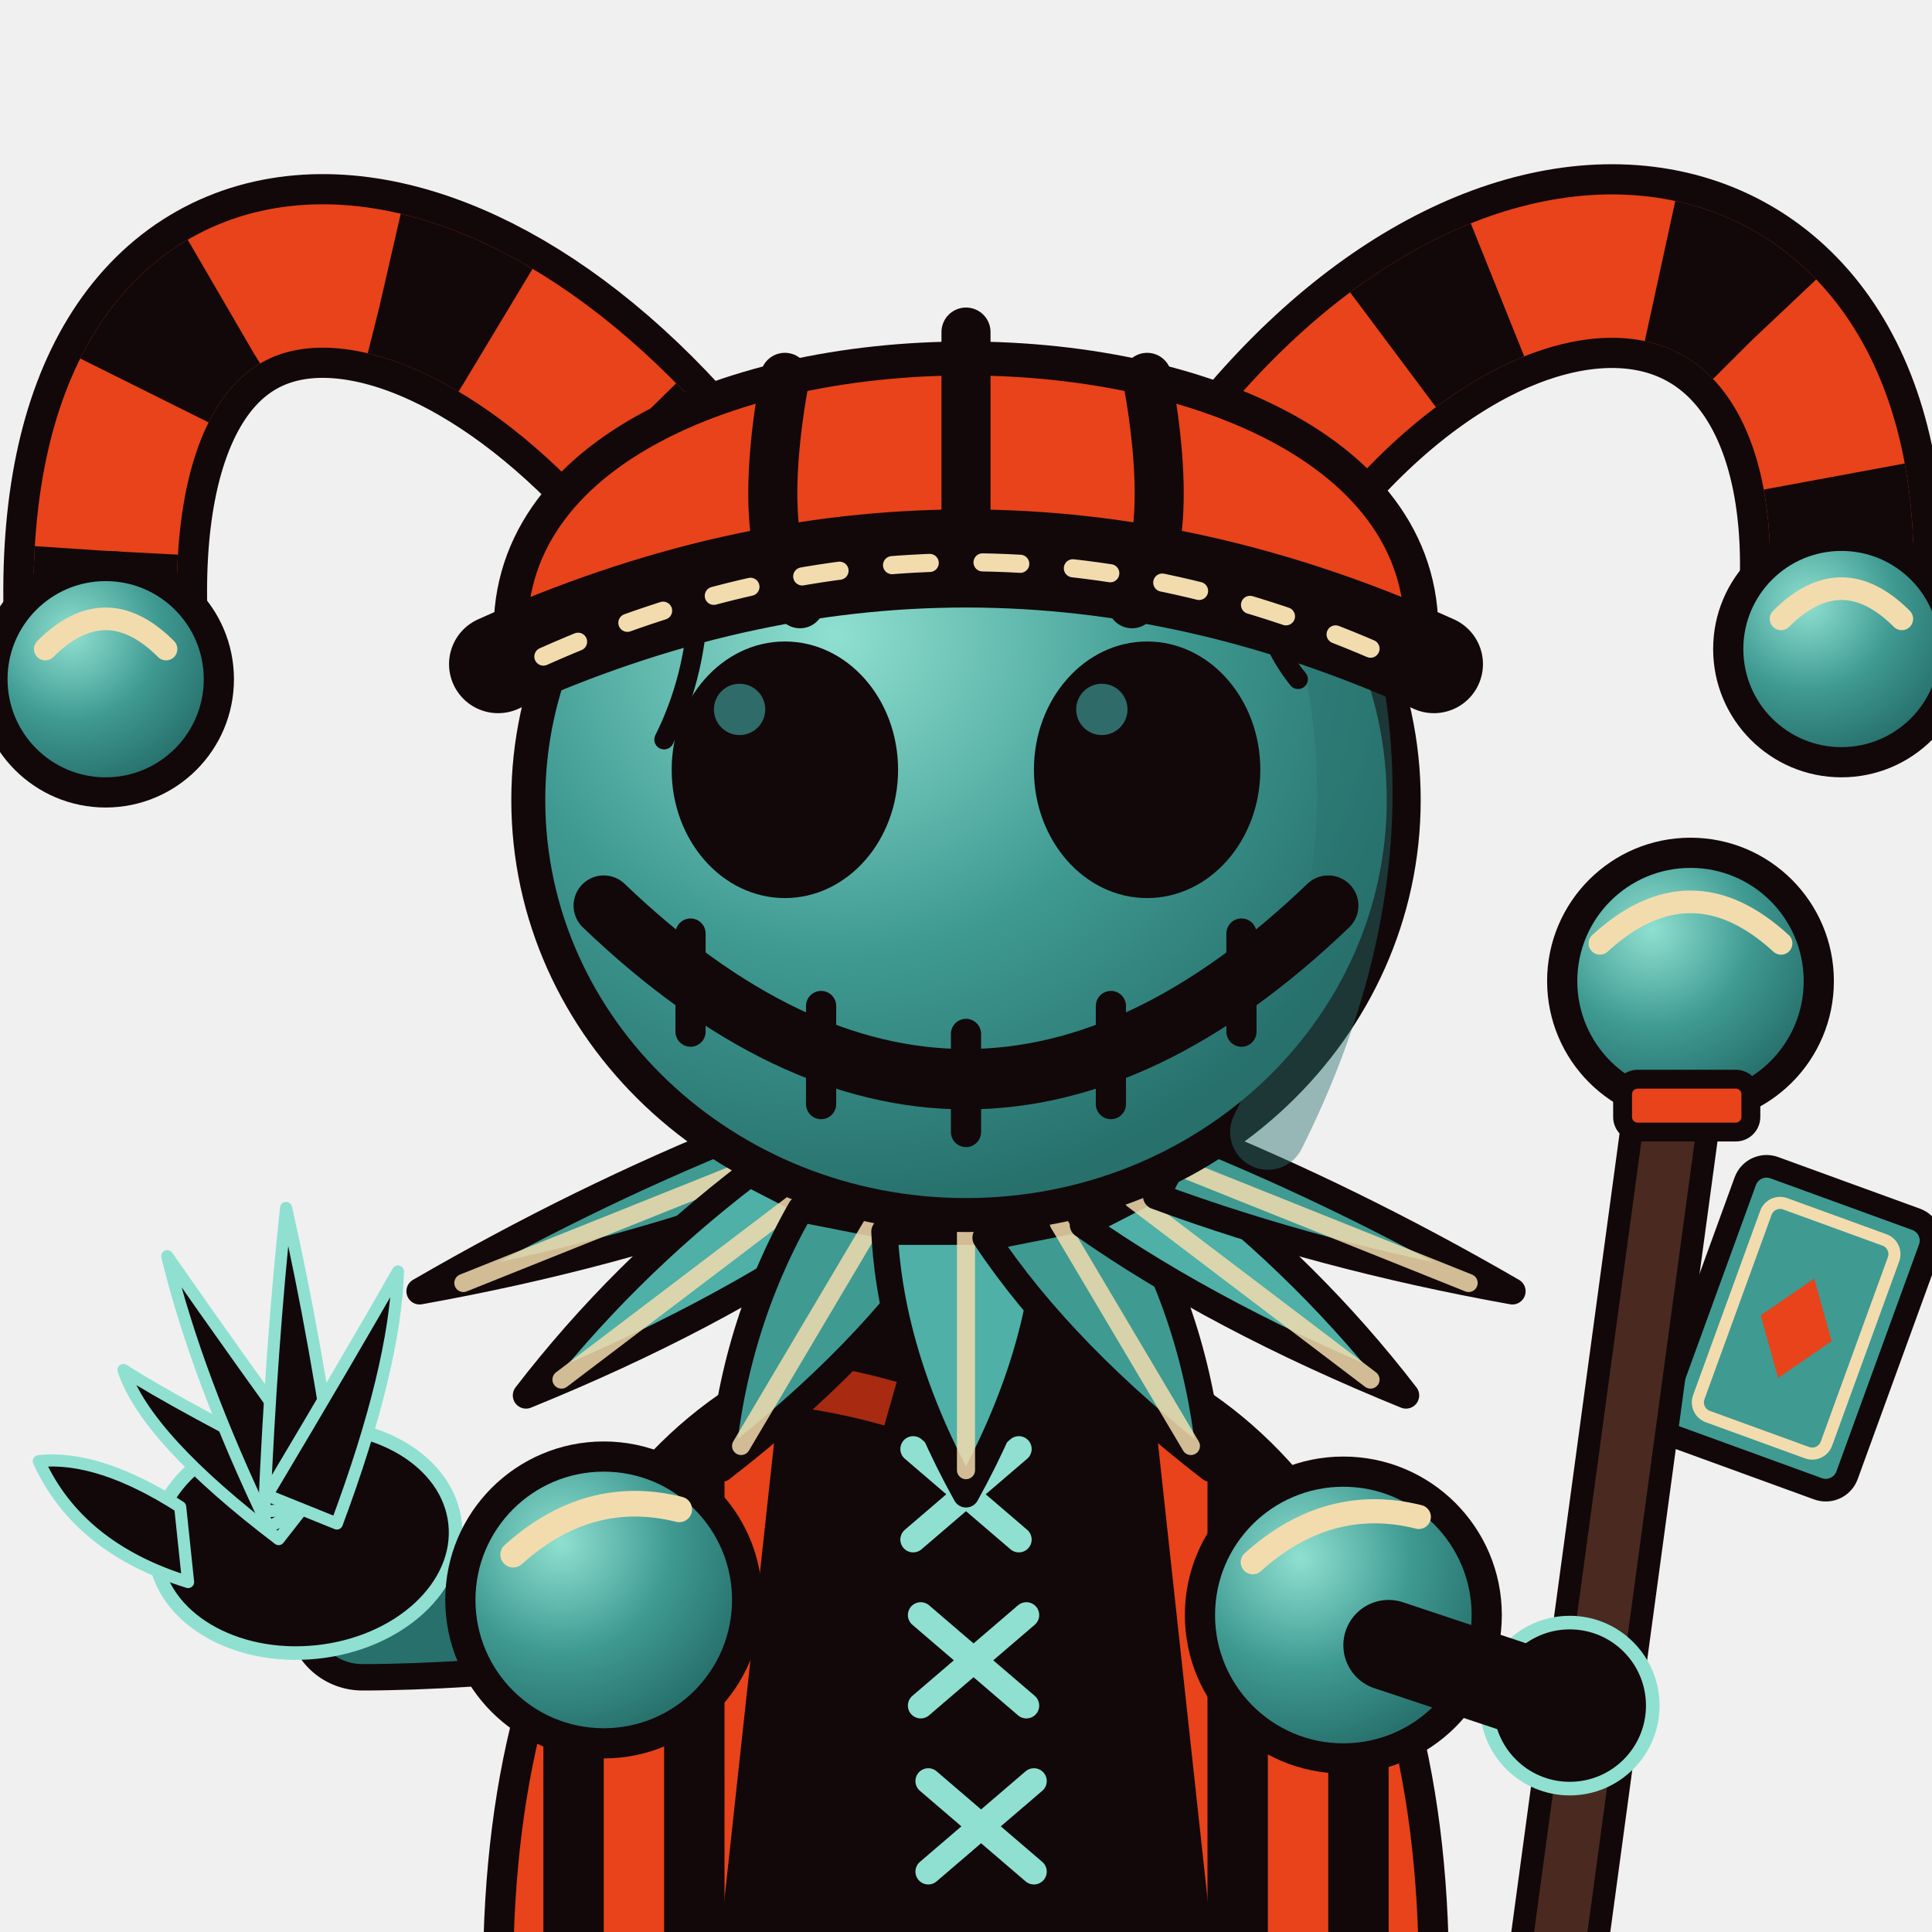
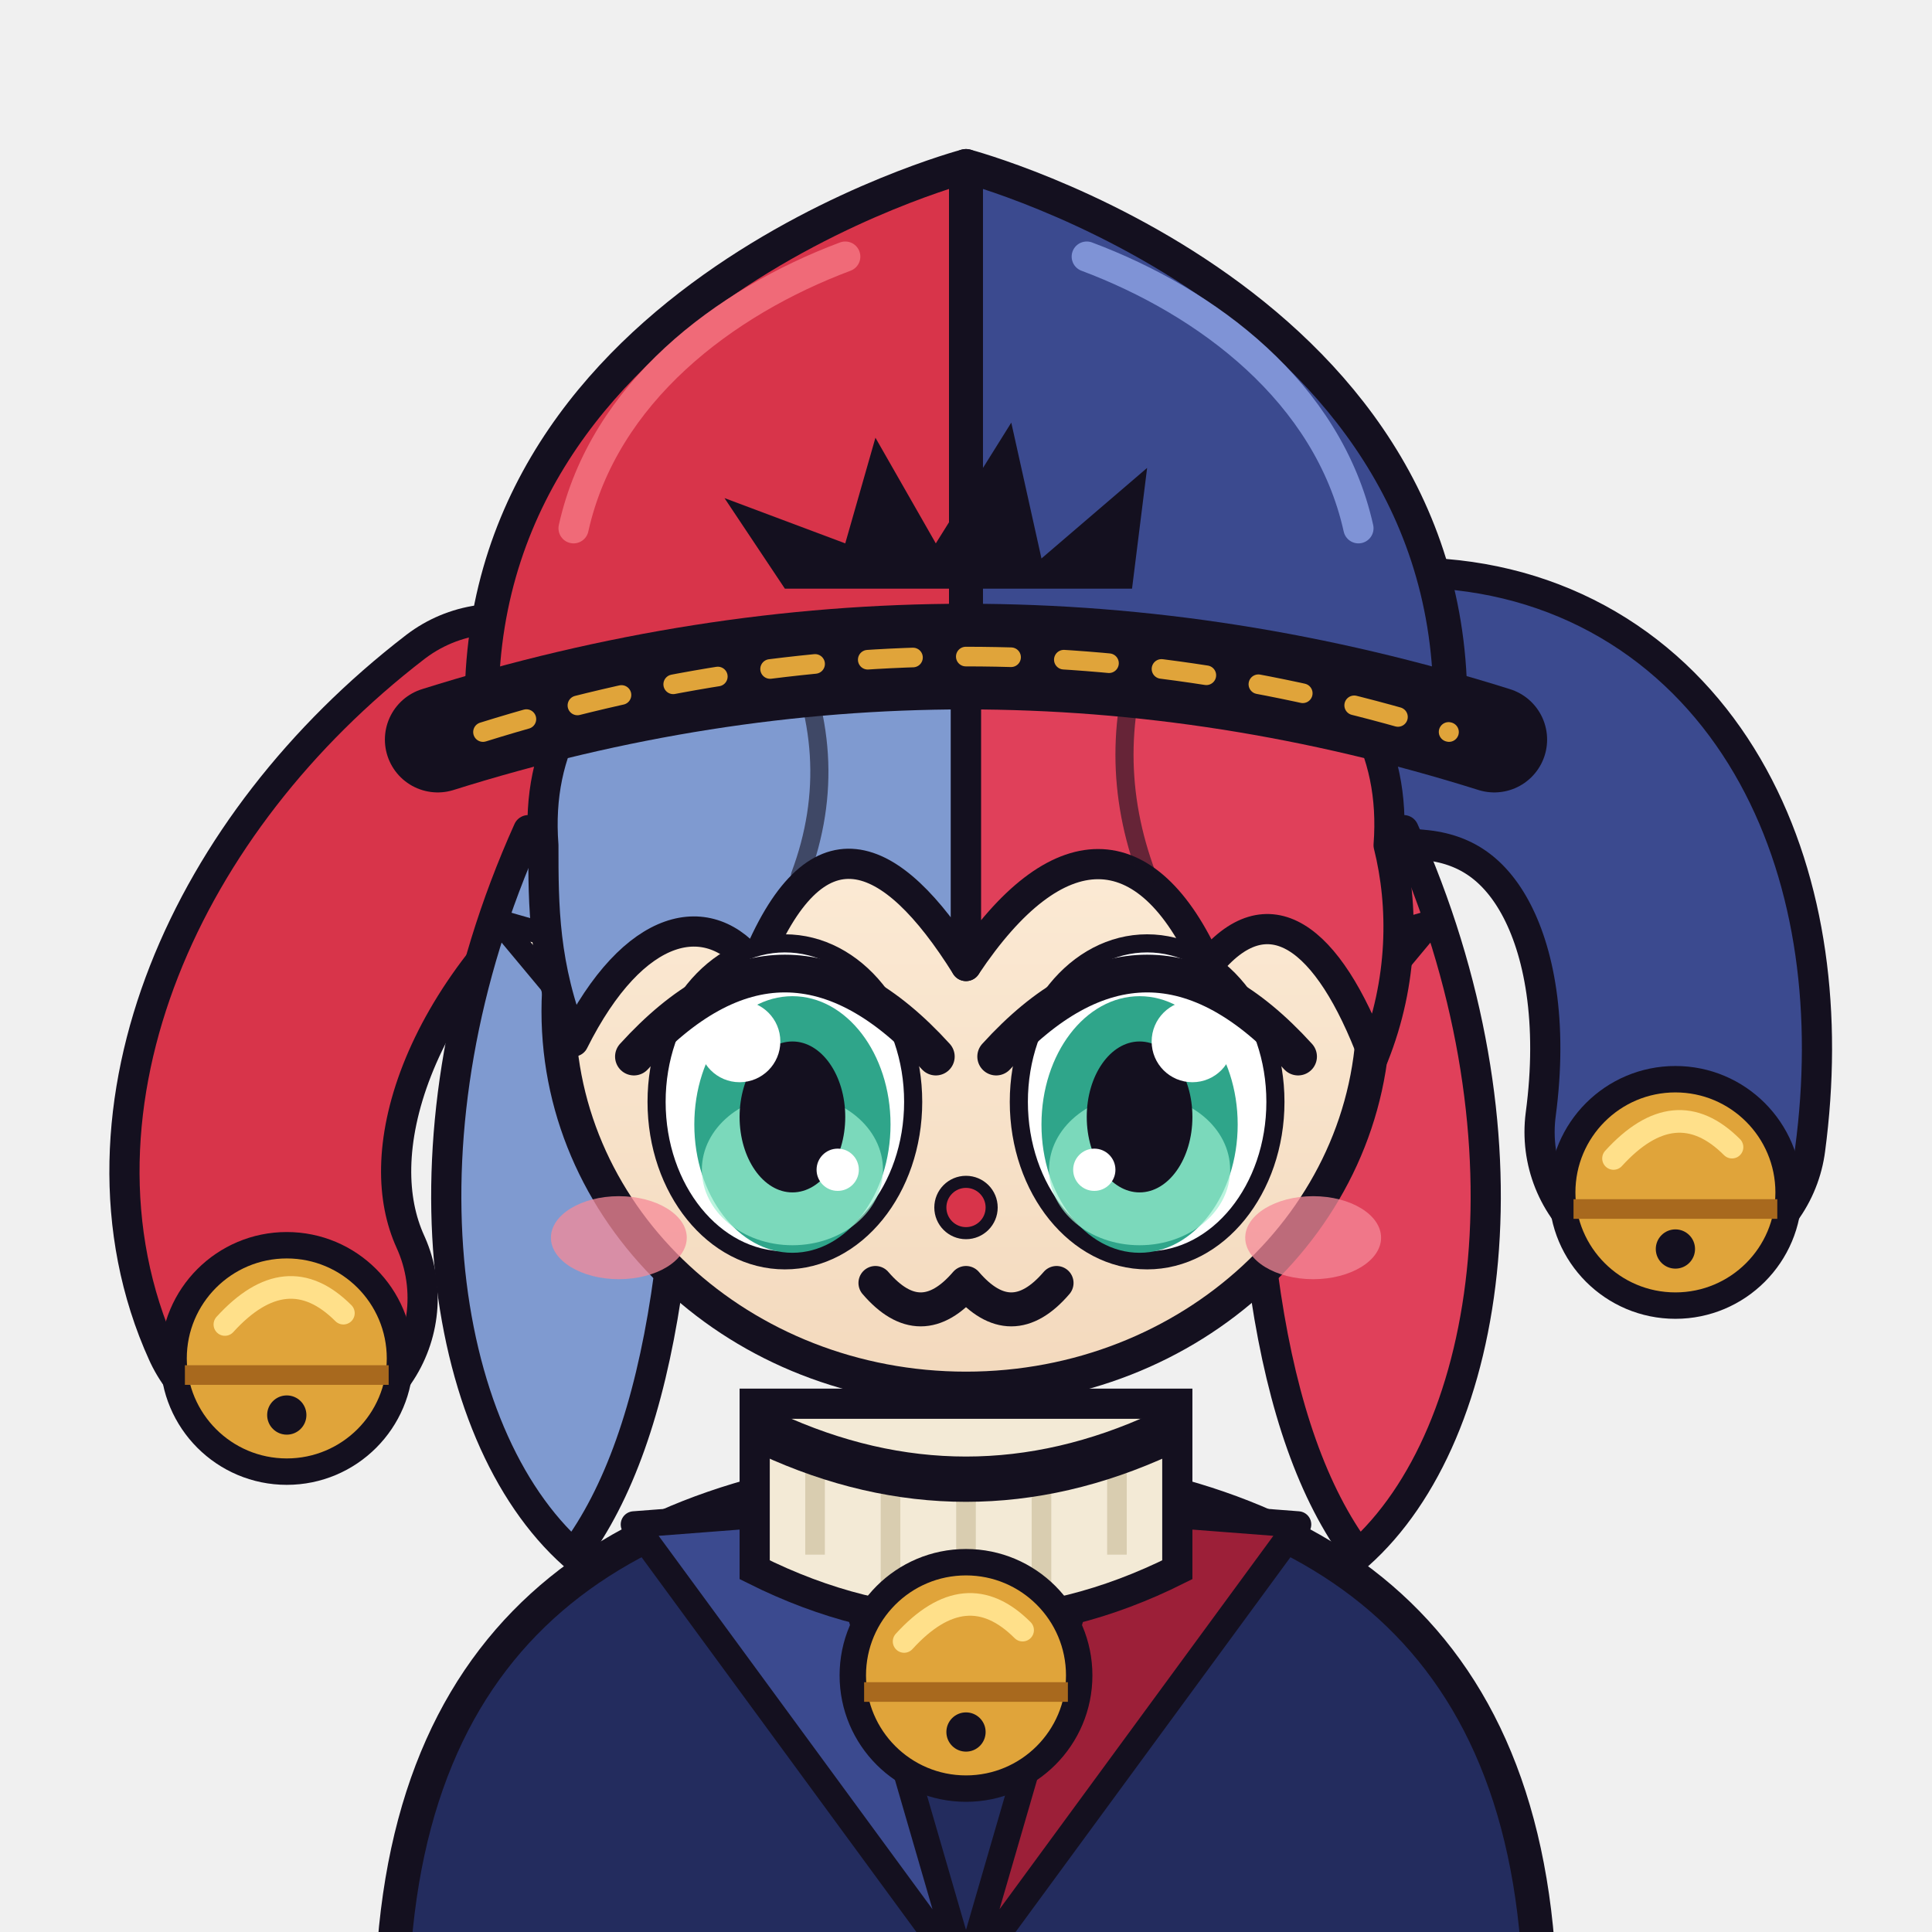
<svg xmlns="http://www.w3.org/2000/svg" viewBox="0 0 256 256" width="512" height="512">
  <defs>
-     <clipPath id="tor">
-       <path d="M66 260 C 66 206, 92 178, 128 176 C 164 178, 190 206, 190 260Z" />
-     </clipPath>
-     <radialGradient id="hl" cx="35%" cy="30%" r="70%">
-       <stop offset="0" stop-color="#8fe0d0" />
-       <stop offset=".55" stop-color="#3f9a92" />
-       <stop offset="1" stop-color="#27706c" />
-     </radialGradient>
+     <linearGradient id="skin" x1="0" y1="0" x2="0" y2="1">
+       <stop offset="0" stop-color="#fff1de" />
+       <stop offset="1" stop-color="#f3d9bd" />
+     </linearGradient>
  </defs>
  <g transform="translate(0 0)">
-     <g transform="translate(238 176) rotate(20)">
-       <rect x="-13" y="-19" width="26" height="38" rx="3" fill="#3f9a92" stroke="#12080a" stroke-width="3" />
-       <rect x="-9" y="-15" width="18" height="30" rx="2" fill="none" stroke="#f2dcae" stroke-width="1.6" />
-       <path d="M0 -7 L5 0 L0 7 L-5 0Z" fill="#e8431a" />
-     </g>
-     <path d="M206 262 L222 144" stroke="#12080a" stroke-width="13" stroke-linecap="round" />
-     <path d="M206 262 L222 144" stroke="#4a2a20" stroke-width="7" stroke-linecap="round" />
-     <circle cx="224" cy="130" r="17" fill="url(#hl)" stroke="#12080a" stroke-width="4" />
-     <path d="M212 125 Q224 114 236 125" stroke="#f2dcae" stroke-width="3" fill="none" stroke-linecap="round" />
-     <rect x="215" y="143" width="17" height="7" rx="2" fill="#e8431a" stroke="#12080a" stroke-width="2.5" />
-     <g clip-path="url(#tor)">
-       <rect x="50" y="170" width="160" height="100" fill="#e8431a" />
-       <path d="M76 176v100M92 176v100M164 176v100M180 176v100" stroke="#12080a" stroke-width="8" />
-       <path d="M104 178 L152 178 L162 270 L94 270Z" fill="#12080a" />
-       <path d="M62 190 Q 90 178 118 186" stroke="#a82a10" stroke-width="6" fill="none" />
-     </g>
-     <path d="M66 262 C 66 206, 92 178, 128 176 C 164 178, 190 206, 190 262" fill="none" stroke="#12080a" stroke-width="4" />
-     <g stroke="#8fe0d0" stroke-width="3.4" stroke-linecap="round">
-       <path d="M121 192l14 12M135 192l-14 12" />
-       <path d="M122 214l14 12M136 214l-14 12" />
-       <path d="M123 236l14 12M137 236l-14 12" />
-     </g>
-     <path d="M80 212 Q 60 214 48 214" stroke="#12080a" stroke-width="20" stroke-linecap="round" fill="none" />
-     <path d="M80 212 Q 60 214 48 214" stroke="#27706c" stroke-width="13" stroke-linecap="round" fill="none" />
-     <g transform="translate(40 200) rotate(-6)">
-       <ellipse cx="0" cy="4" rx="20" ry="15" fill="#12080a" stroke="#8fe0d0" stroke-width="1.8" />
-       <path d="M-16 8 Q-30 2 -34 -10 Q-26 -10 -16 -2Z" fill="#12080a" stroke="#8fe0d0" stroke-width="1.6" stroke-linejoin="round" />
-       <path d="M-5 0 Q-5.3 -22 0 -30 Q0.7 -22 5 0Z" fill="#12080a" stroke="#8fe0d0" stroke-width="1.6" stroke-linejoin="round" transform="rotate(-46)" />
-       <path d="M-5 0 Q-4.1 -22 0 -38 Q1.9 -22 5 0Z" fill="#12080a" stroke="#8fe0d0" stroke-width="1.6" stroke-linejoin="round" transform="rotate(-22.0)" />
-       <path d="M-5 0 Q-2.9 -22 0 -40 Q3.1 -22 5 0Z" fill="#12080a" stroke="#8fe0d0" stroke-width="1.6" stroke-linejoin="round" transform="rotate(3.0)" />
-       <path d="M-5 0 Q-1.6 -22 0 -34 Q4.4 -22 5 0Z" fill="#12080a" stroke="#8fe0d0" stroke-width="1.6" stroke-linejoin="round" transform="rotate(28)" />
-     </g>
-     <circle cx="80" cy="212" r="19" fill="url(#hl)" stroke="#12080a" stroke-width="4" />
-     <path d="M68 206 Q78 197 90 200" stroke="#f2dcae" stroke-width="3.4" fill="none" stroke-linecap="round" />
-     <circle cx="178" cy="214" r="19" fill="url(#hl)" stroke="#12080a" stroke-width="4" />
-     <path d="M166 207 Q176 198 188 201" stroke="#f2dcae" stroke-width="3.2" fill="none" stroke-linecap="round" />
-     <circle cx="208" cy="226" r="11" fill="#12080a" stroke="#8fe0d0" stroke-width="1.8" />
-     <path d="M184 218 L202 224" stroke="#12080a" stroke-width="12" stroke-linecap="round" />
-     <ellipse cx="128" cy="160" rx="38" ry="13" fill="#27706c" stroke="#12080a" stroke-width="3.5" />
-     <path d="M98.4 150.1 Q77.0 158.7 55.6 171.1 Q81.2 166.5 102.8 158.5 Z" fill="#3f9a92" stroke="#12080a" stroke-width="3.5" stroke-linejoin="round" />
-     <path d="M100.6 154.3 L61.4 170.0" stroke="#f2dcae" stroke-width="2.4" stroke-linecap="round" opacity=".85" />
-     <path d="M99.3 155.5 Q82.4 168.4 69.7 184.9 Q94.8 174.7 112.5 162.3 Z" fill="#4eb0a6" stroke="#12080a" stroke-width="3.5" stroke-linejoin="round" />
-     <path d="M105.9 158.9 L74.4 182.8" stroke="#f2dcae" stroke-width="2.4" stroke-linecap="round" opacity=".85" />
-     <path d="M106.1 160.2 Q97.1 176.0 95.6 194.6 Q115.1 179.5 125.4 164.0 Z" fill="#3f9a92" stroke="#12080a" stroke-width="3.5" stroke-linejoin="round" />
-     <path d="M115.7 162.1 L98.2 191.6" stroke="#f2dcae" stroke-width="2.4" stroke-linecap="round" opacity=".85" />
-     <path d="M117.2 163.2 Q118.0 180.0 128.0 198.0 Q138.0 180.0 138.8 163.2 Z" fill="#4eb0a6" stroke="#12080a" stroke-width="3.5" stroke-linejoin="round" />
-     <path d="M128.0 163.2 L128.0 194.8" stroke="#f2dcae" stroke-width="2.4" stroke-linecap="round" opacity=".85" />
-     <path d="M130.6 164.0 Q140.9 179.5 160.4 194.6 Q158.9 176.0 149.9 160.2 Z" fill="#3f9a92" stroke="#12080a" stroke-width="3.5" stroke-linejoin="round" />
-     <path d="M140.3 162.1 L157.8 191.6" stroke="#f2dcae" stroke-width="2.4" stroke-linecap="round" opacity=".85" />
-     <path d="M143.5 162.3 Q161.2 174.7 186.3 184.9 Q173.6 168.4 156.7 155.5 Z" fill="#4eb0a6" stroke="#12080a" stroke-width="3.5" stroke-linejoin="round" />
-     <path d="M150.1 158.9 L181.6 182.8" stroke="#f2dcae" stroke-width="2.4" stroke-linecap="round" opacity=".85" />
-     <path d="M153.2 158.5 Q174.8 166.5 200.4 171.1 Q179.0 158.7 157.6 150.1 Z" fill="#3f9a92" stroke="#12080a" stroke-width="3.5" stroke-linejoin="round" />
-     <path d="M155.4 154.3 L194.6 170.0" stroke="#f2dcae" stroke-width="2.4" stroke-linecap="round" opacity=".85" />
-     <ellipse cx="128" cy="155" rx="24" ry="8" fill="#12080a" opacity=".55" />
-     <g transform="translate(0 -10)">
-       <path d="M92 78 C 58 34, 12 34, 14 92" stroke="#12080a" stroke-width="27" stroke-linecap="round" fill="none" />
-       <path d="M92 78 C 58 34, 12 34, 14 92" stroke="#e8431a" stroke-width="19" stroke-linecap="round" fill="none" />
-       <path d="M92 78 C 58 34, 12 34, 14 92" stroke="#12080a" stroke-width="19" stroke-linecap="butt" fill="none" stroke-dasharray="16 22" stroke-dashoffset="2" />
-       <path d="M164 78 C 198 30, 246 36, 244 88" stroke="#12080a" stroke-width="27" stroke-linecap="round" fill="none" />
-       <path d="M164 78 C 198 30, 246 36, 244 88" stroke="#e8431a" stroke-width="19" stroke-linecap="round" fill="none" />
-       <path d="M164 78 C 198 30, 246 36, 244 88" stroke="#12080a" stroke-width="19" stroke-linecap="butt" fill="none" stroke-dasharray="16 22" stroke-dashoffset="8" />
-       <g>
-         <circle cx="14" cy="100" r="15" fill="url(#hl)" stroke="#12080a" stroke-width="4" />
-         <circle cx="244" cy="96" r="15" fill="url(#hl)" stroke="#12080a" stroke-width="4" />
-         <path d="M6 96 Q14 88 22 96M236 92 Q244 84 252 92" stroke="#f2dcae" stroke-width="3" fill="none" stroke-linecap="round" />
-       </g>
-       <ellipse cx="128" cy="116" rx="58" ry="55" fill="url(#hl)" stroke="#12080a" stroke-width="4.5" />
-       <path d="M170 76 Q190 116 168 160" stroke="#27706c" stroke-width="10" fill="none" opacity=".45" stroke-linecap="round" />
-       <path d="M90 70 Q96 92 88 108 M168 74 Q164 90 172 100" stroke="#12080a" stroke-width="2.6" fill="none" stroke-linecap="round" />
-       <ellipse cx="104" cy="112" rx="15" ry="17" fill="#12080a" />
-       <ellipse cx="152" cy="112" rx="15" ry="17" fill="#12080a" />
-       <circle cx="98" cy="104" r="3.4" fill="#2f6b68" />
-       <circle cx="146" cy="104" r="3.4" fill="#2f6b68" />
-       <path d="M80 130 Q128 176 176 130" fill="none" stroke="#12080a" stroke-width="8" stroke-linecap="round" />
-       <path d="M91.5 133.7 L91.5 146.7" stroke="#12080a" stroke-width="4" stroke-linecap="round" />
-       <path d="M108.8 143.3 L108.8 156.3" stroke="#12080a" stroke-width="4" stroke-linecap="round" />
-       <path d="M128.0 147.0 L128.0 160.0" stroke="#12080a" stroke-width="4" stroke-linecap="round" />
-       <path d="M147.2 143.3 L147.2 156.3" stroke="#12080a" stroke-width="4" stroke-linecap="round" />
-       <path d="M164.5 133.7 L164.5 146.7" stroke="#12080a" stroke-width="4" stroke-linecap="round" />
-       <path d="M68 98 C 60 44, 196 44, 188 98 Q128 74 68 98Z" fill="#e8431a" stroke="#12080a" stroke-width="4.5" stroke-linejoin="round" />
-       <path d="M104 60 Q100 82 106 90M128 54 L128 82M152 60 Q156 82 150 90" stroke="#12080a" stroke-width="6.5" fill="none" stroke-linecap="round" />
-       <path d="M66 98 Q128 70 190 98" stroke="#12080a" stroke-width="13" fill="none" stroke-linecap="round" />
-       <path d="M72 97 Q128 72 184 97" stroke="#f2dcae" stroke-width="2.4" fill="none" stroke-dasharray="5 7" stroke-linecap="round" />
-     </g>
+     <path d="M52 262 C 54 214, 84 196, 128 194 C 172 196, 202 214, 204 262Z" fill="#232c5e" stroke="#14101f" stroke-width="4.5" />
+     <path d="M84 202 L128 262 L110 200Z" fill="#3b4a8f" stroke="#14101f" stroke-width="3.5" stroke-linejoin="round" />
+     <path d="M172 202 L128 262 L146 200Z" fill="#9c1f38" stroke="#14101f" stroke-width="3.5" stroke-linejoin="round" />
+     <path d="M100 186 L100 208 Q128 222 156 208 L156 186Z" fill="#f3ead6" stroke="#14101f" stroke-width="4" />
+     <path d="M108 192 L108 206 M118 194 L118 210 M128 195 L128 212 M138 194 L138 210 M148 192 L148 206" stroke="#d9cdb0" stroke-width="2.6" />
+     <path d="M102 190 Q128 202 154 190" stroke="#14101f" stroke-width="6" fill="none" stroke-linecap="round" />
+     <circle cx="128" cy="222" r="15" fill="#e0a43a" stroke="#14101f" stroke-width="3.5" />
+     <path d="M119.8 217.5 Q128.0 208.5 135.5 216.0" stroke="#ffe08a" stroke-width="3" fill="none" stroke-linecap="round" />
+     <path d="M114.5 224.2 L141.5 224.2" stroke="#a8691e" stroke-width="2.6" />
+     <circle cx="128" cy="229.5" r="2.6" fill="#14101f" />
+     <path d="M66 100 C 40 120, 28 150, 38 172" stroke="#14101f" stroke-width="40" stroke-linecap="round" fill="none" />
+     <path d="M66 100 C 40 120, 28 150, 38 172" stroke="#d8344a" stroke-width="32" stroke-linecap="round" fill="none" />
+     <path d="M190 94 C 214 96, 226 120, 222 150" stroke="#14101f" stroke-width="40" stroke-linecap="round" fill="none" />
+     <path d="M190 94 C 214 96, 226 120, 222 150" stroke="#3b4a8f" stroke-width="32" stroke-linecap="round" fill="none" />
+     <circle cx="38" cy="180" r="15" fill="#e0a43a" stroke="#14101f" stroke-width="3.5" />
+     <path d="M29.8 175.5 Q38.0 166.5 45.5 174.0" stroke="#ffe08a" stroke-width="3" fill="none" stroke-linecap="round" />
+     <path d="M24.5 182.2 L51.5 182.2" stroke="#a8691e" stroke-width="2.6" />
+     <circle cx="38" cy="187.5" r="2.6" fill="#14101f" />
+     <circle cx="222" cy="158" r="15" fill="#e0a43a" stroke="#14101f" stroke-width="3.5" />
+     <path d="M213.8 153.5 Q222.0 144.5 229.5 152.0" stroke="#ffe08a" stroke-width="3" fill="none" stroke-linecap="round" />
+     <path d="M208.5 160.2 L235.5 160.2" stroke="#a8691e" stroke-width="2.6" />
+     <circle cx="222" cy="165.5" r="2.6" fill="#14101f" />
+     <path d="M70 110 C 52 150, 58 190, 76 206 C 88 190, 92 160, 90 118Z" fill="#7f9ad0" stroke="#14101f" stroke-width="4" stroke-linejoin="round" />
+     <path d="M186 110 C 204 150, 198 190, 180 206 C 168 190, 164 160, 166 118Z" fill="#e0405a" stroke="#14101f" stroke-width="4" stroke-linejoin="round" />
+     <ellipse cx="128" cy="134" rx="54" ry="50" fill="url(#skin)" stroke="#14101f" stroke-width="4.5" />
+     <path d="M76 134 L66 122 L80 126Z M180 134 L190 122 L176 126Z" fill="#fff1de" stroke="#14101f" stroke-width="3" stroke-linejoin="round" />
+     <path d="M72 112 C 70 86, 96 74, 128 74 L128 128 C 118 112, 108 108, 100 128 C 94 120, 84 122, 76 138 C 72 128, 72 120, 72 112Z" fill="#7f9ad0" stroke="#14101f" stroke-width="4" stroke-linejoin="round" />
+     <path d="M184 112 C 186 86, 160 74, 128 74 L128 128 C 140 110, 152 110, 160 128 C 168 118, 176 124, 182 140 C 186 130, 186 120, 184 112Z" fill="#e0405a" stroke="#14101f" stroke-width="4" stroke-linejoin="round" />
+     <path d="M104 84 Q112 100 106 116 M152 84 Q146 100 152 116" stroke="#14101f" stroke-width="2.4" fill="none" stroke-linecap="round" opacity=".6" />
+     <ellipse cx="104" cy="146" rx="17" ry="21" fill="#fff" stroke="#14101f" stroke-width="2.4" />
+     <ellipse cx="105" cy="149" rx="13" ry="17" fill="#2fa58a" />
+     <ellipse cx="105" cy="155" rx="12" ry="10" fill="#9bf0d0" opacity=".7" />
+     <ellipse cx="105" cy="148" rx="7" ry="10" fill="#14101f" />
+     <circle cx="98" cy="138" r="5.4" fill="#fff" />
+     <circle cx="111" cy="155" r="2.8" fill="#fff" />
+     <path d="M84 140 Q104 118 124 140" stroke="#14101f" stroke-width="5" fill="none" stroke-linecap="round" />
+     <ellipse cx="152" cy="146" rx="17" ry="21" fill="#fff" stroke="#14101f" stroke-width="2.4" />
+     <ellipse cx="151" cy="149" rx="13" ry="17" fill="#2fa58a" />
+     <ellipse cx="151" cy="155" rx="12" ry="10" fill="#9bf0d0" opacity=".7" />
+     <ellipse cx="151" cy="148" rx="7" ry="10" fill="#14101f" />
+     <circle cx="158" cy="138" r="5.4" fill="#fff" />
+     <circle cx="145" cy="155" r="2.8" fill="#fff" />
+     <path d="M132 140 Q152 118 172 140" stroke="#14101f" stroke-width="5" fill="none" stroke-linecap="round" />
+     <ellipse cx="82" cy="164" rx="9" ry="5.5" fill="#f58a98" opacity=".75" />
+     <ellipse cx="174" cy="164" rx="9" ry="5.5" fill="#f58a98" opacity=".75" />
+     <circle cx="128" cy="160" r="3.4" fill="#d8344a" stroke="#14101f" stroke-width="1.6" />
+     <path d="M116 170 Q122 177 128 170 Q134 177 140 170" stroke="#14101f" stroke-width="4.5" fill="none" stroke-linecap="round" stroke-linejoin="round" />
+     <path d="M64 98 C 60 40, 128 22, 128 22 L128 92 Q96 82 64 98Z" fill="#d8344a" stroke="#14101f" stroke-width="4.5" stroke-linejoin="round" />
+     <path d="M192 98 C 196 40, 128 22, 128 22 L128 92 Q160 82 192 98Z" fill="#3b4a8f" stroke="#14101f" stroke-width="4.5" stroke-linejoin="round" />
+     <path d="M76 70 C 80 52, 96 40, 112 34" stroke="#f06a78" stroke-width="4" fill="none" stroke-linecap="round" />
+     <path d="M180 70 C 176 52, 160 40, 144 34" stroke="#7f93d6" stroke-width="4" fill="none" stroke-linecap="round" />
+     <path d="M58 98 Q128 76 198 98" stroke="#14101f" stroke-width="14" fill="none" stroke-linecap="round" />
+     <path d="M64 97 Q128 77 192 97" stroke="#e0a43a" stroke-width="2.6" fill="none" stroke-dasharray="6 7" stroke-linecap="round" />
+     <path d="M104 78 L96 66 L112 72 L116 58 L124 72 L134 56 L138 74 L152 62 L150 78Z" fill="#14101f" />
  </g>
</svg>
